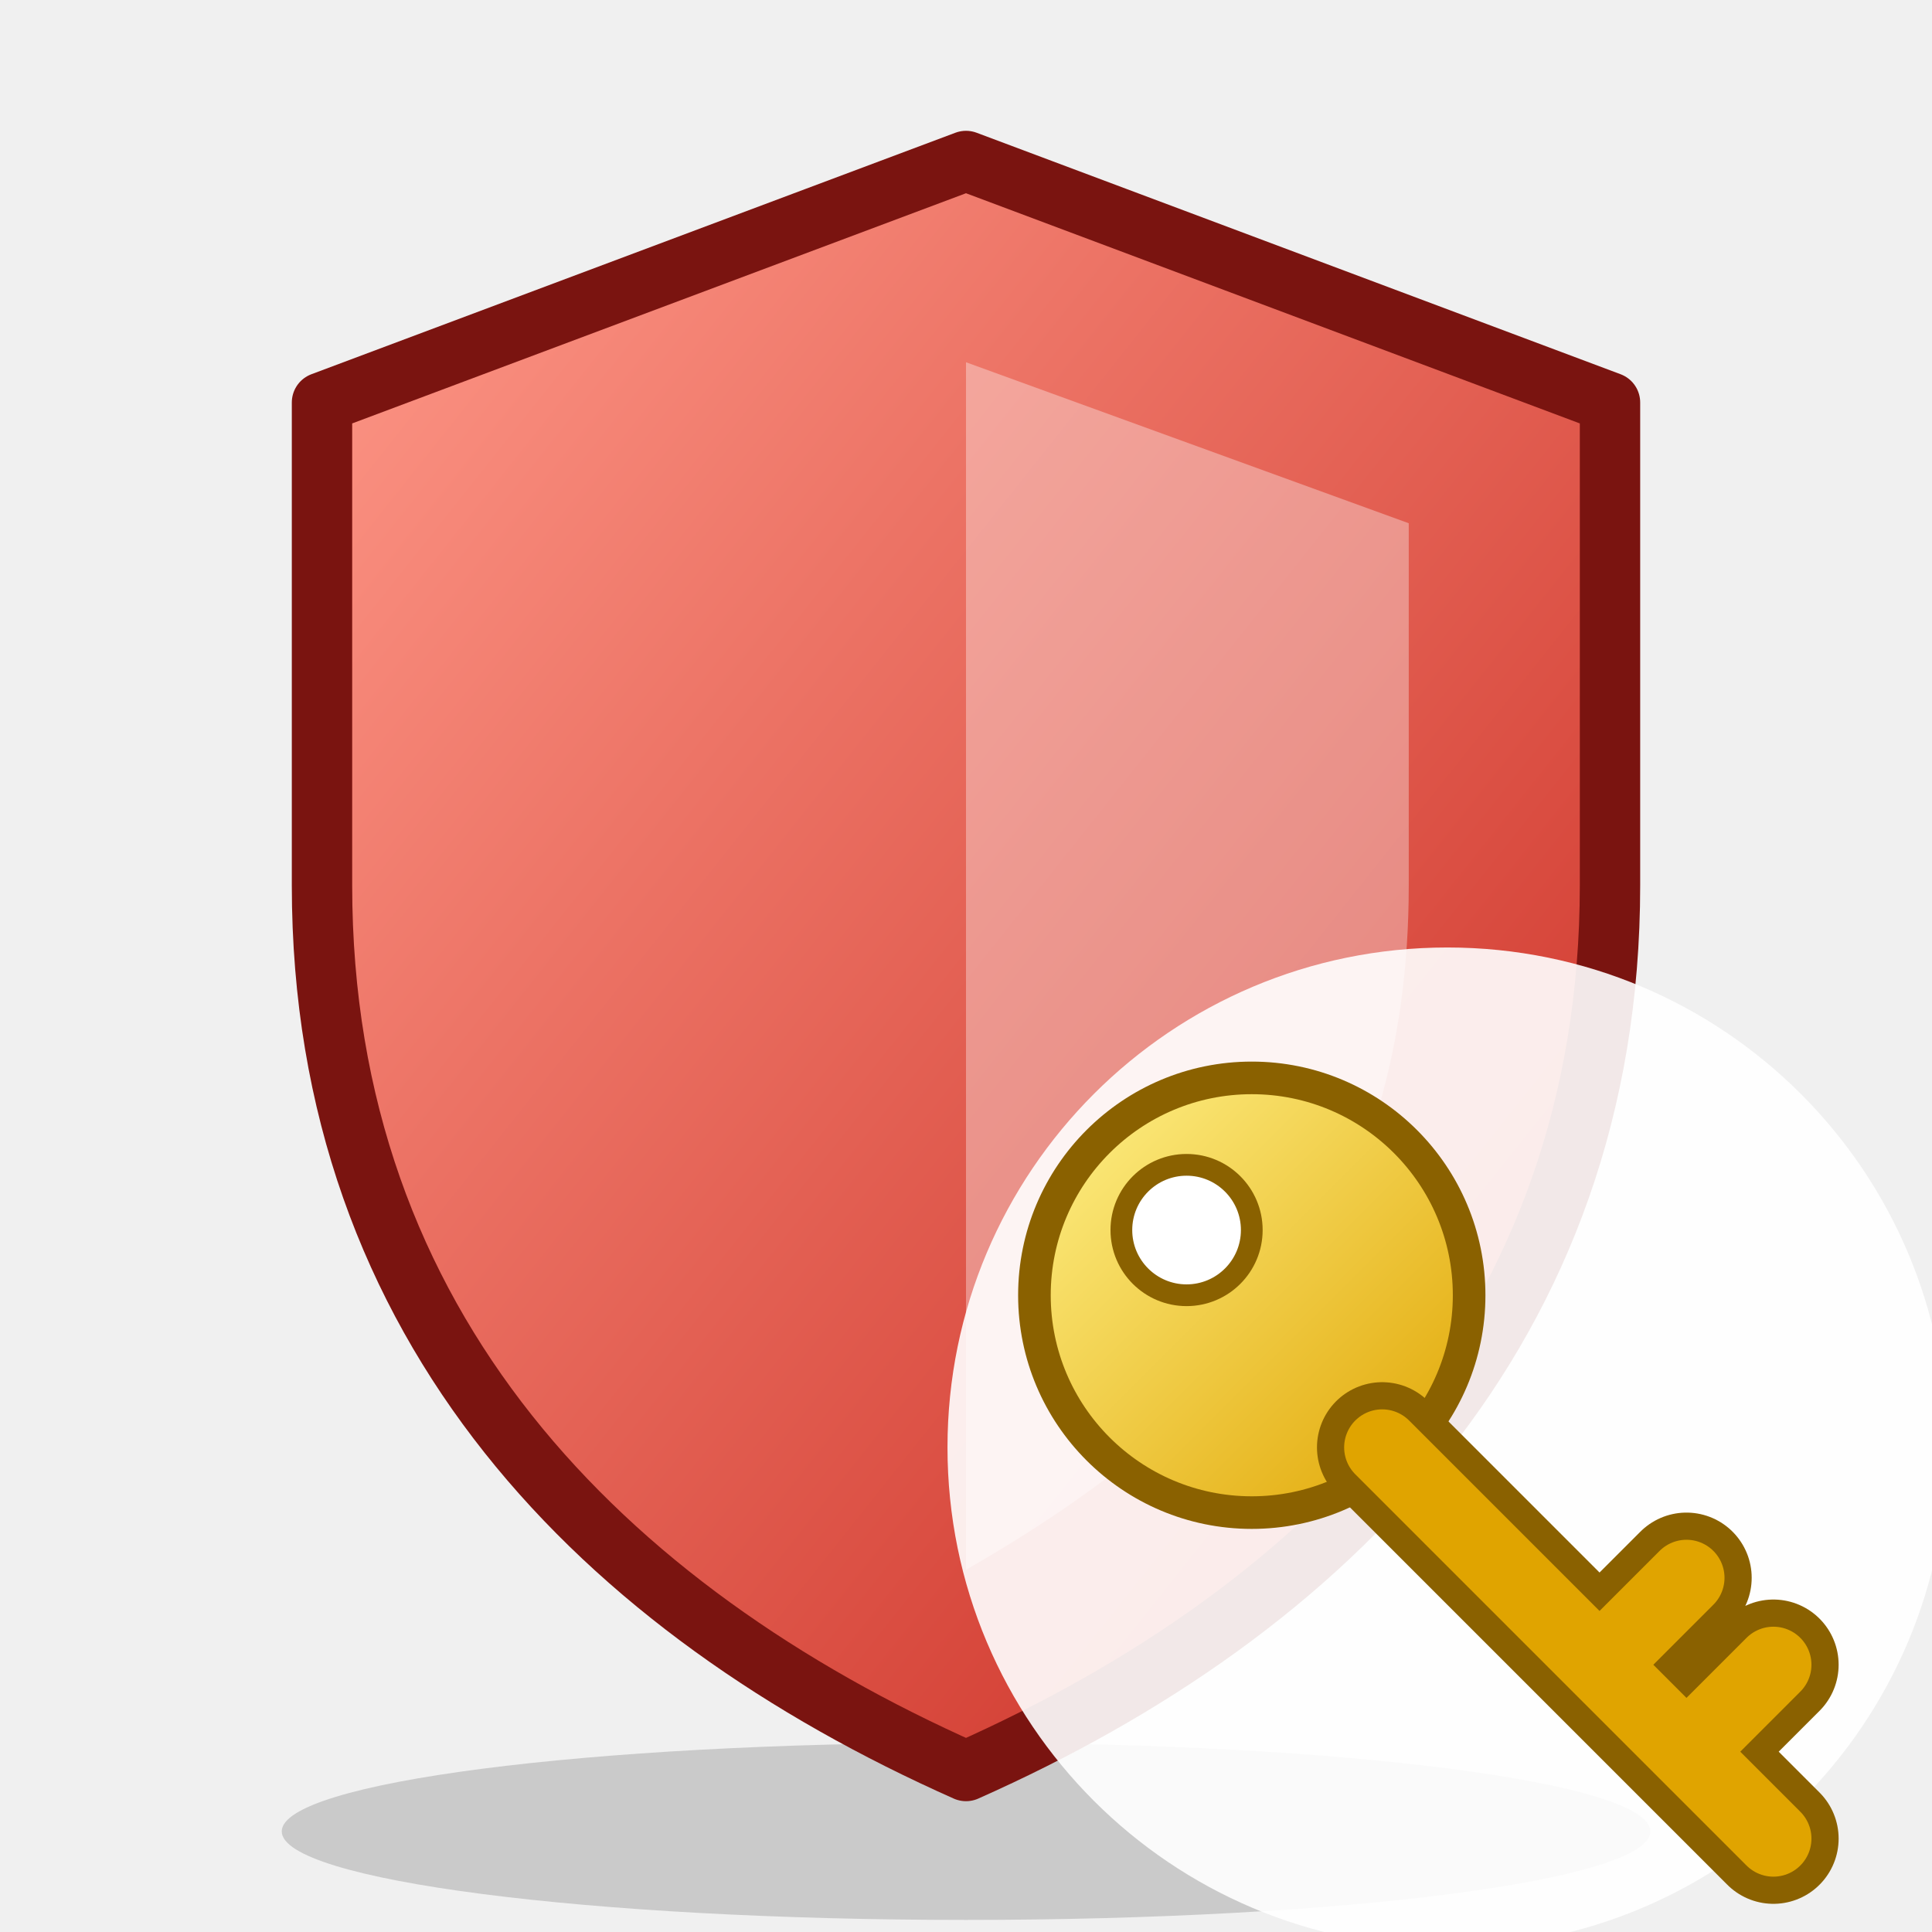
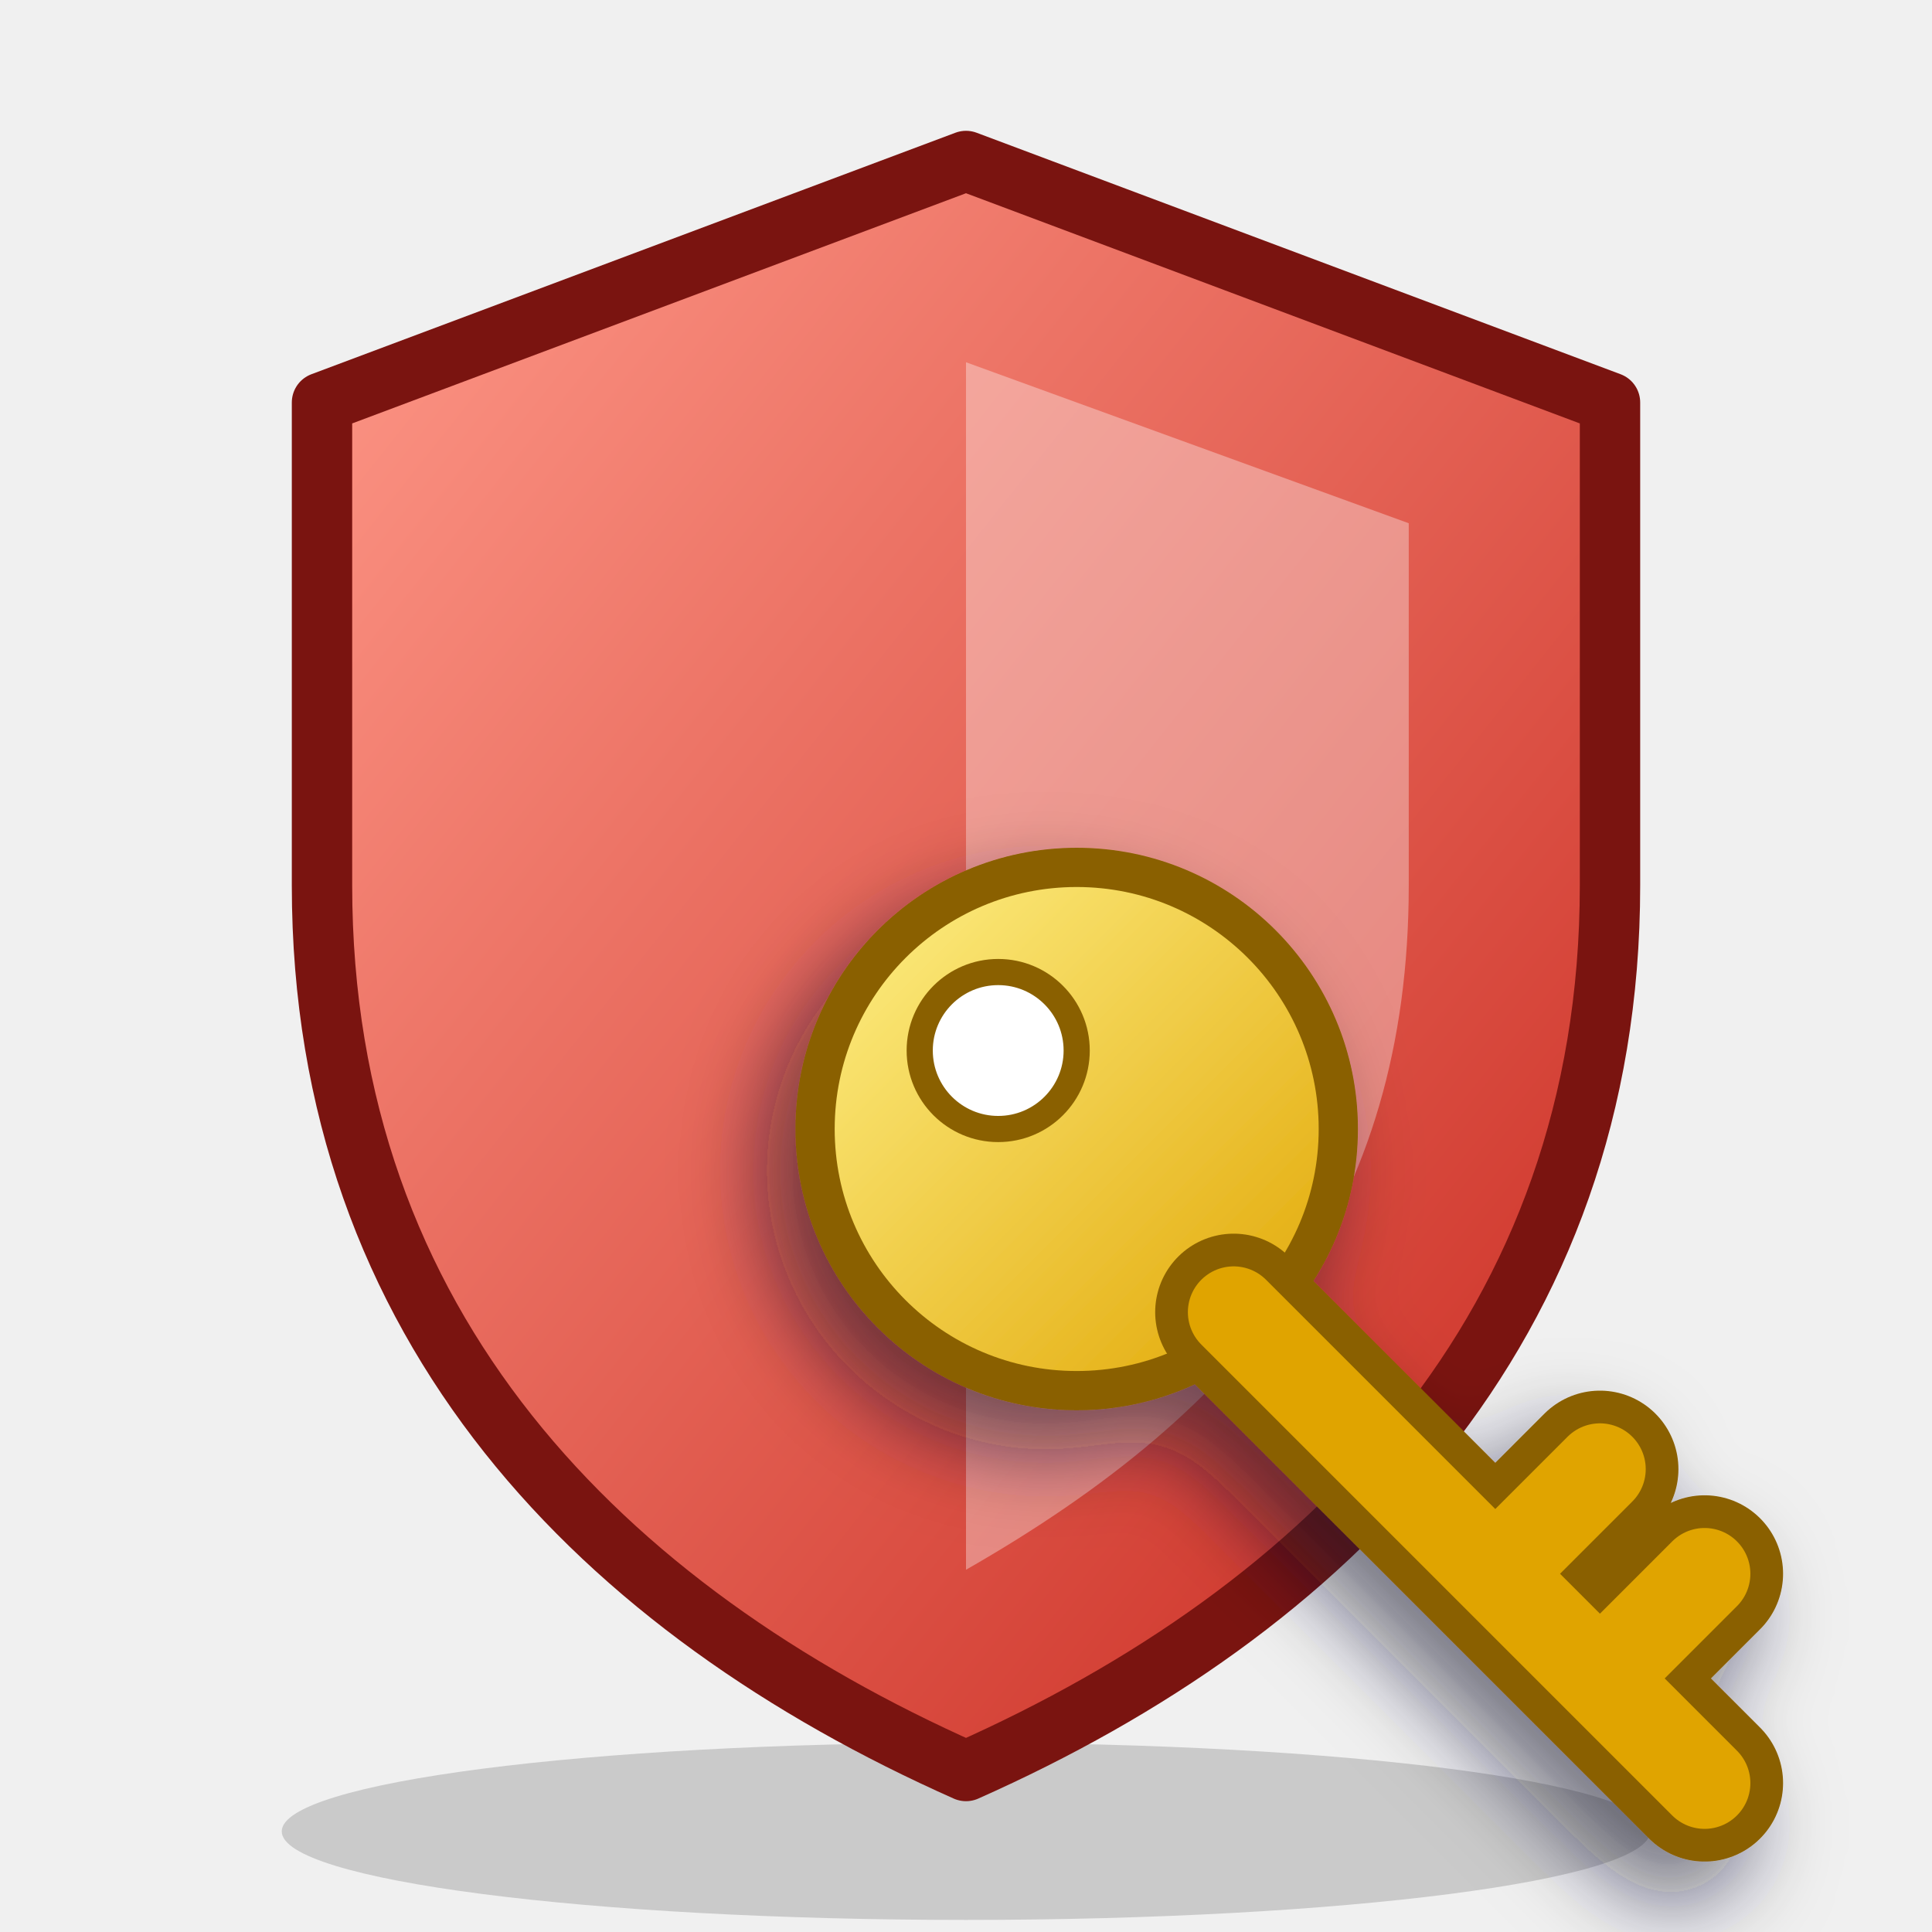
<svg xmlns="http://www.w3.org/2000/svg" viewBox="0 0 48 48" width="48" height="48" class="xp-ic" aria-hidden="true">
  <defs>
    <linearGradient id="i42g1" x1="0" y1="0" x2="1" y2="1">
      <stop offset="0" stop-color="#ff9a8a" />
      <stop offset="1" stop-color="#c8281e" />
    </linearGradient>
+     <filter id="i42sh" x="-30%" y="-30%" width="160%" height="160%">
+       <feDropShadow dx="-1.2" dy="1.6" stdDeviation="1.6" flood-color="#0b1a33" flood-opacity=".55" />
+     </filter>
    <linearGradient id="i42g2" x1="0" y1="0" x2="1" y2="1">
      <stop offset="0" stop-color="#fff28a" />
      <stop offset="1" stop-color="#e0a400" />
    </linearGradient>
  </defs>
  <ellipse cx="24" cy="45.5" rx="17" ry="2.2" fill="#000" opacity=".16" />
  <path d="M24 4l16 6v12c0 11-7 18-16 22C15 40 8 33 8 22V10z" fill="url(#i42g1)" stroke="#7a1410" stroke-width="1.5" stroke-linejoin="round" />
  <path d="M24 9v30c7-4 11-9 11-17v-9z" fill="#fff" opacity=".35" />
-   <g transform="translate(23 23) scale(.54)">
-     <circle cx="24" cy="24" r="23" fill="#fff" opacity=".9" />
+   <g transform="translate(17 17) scale(.65)" filter="url(#i42sh)">
    <circle cx="15" cy="17" r="10" fill="url(#i42g2)" stroke="#8a6100" stroke-width="1.5" />
    <circle cx="12" cy="14" r="3" fill="#fff" stroke="#8a6100" />
    <path d="M21 24l18 18M31 34l4-4M35 38l4-4" stroke="#8a6100" stroke-width="6" stroke-linecap="round" />
    <path d="M21 24l18 18M31 34l4-4M35 38l4-4" stroke="#e0a400" stroke-width="3.5" stroke-linecap="round" />
  </g>
</svg>
